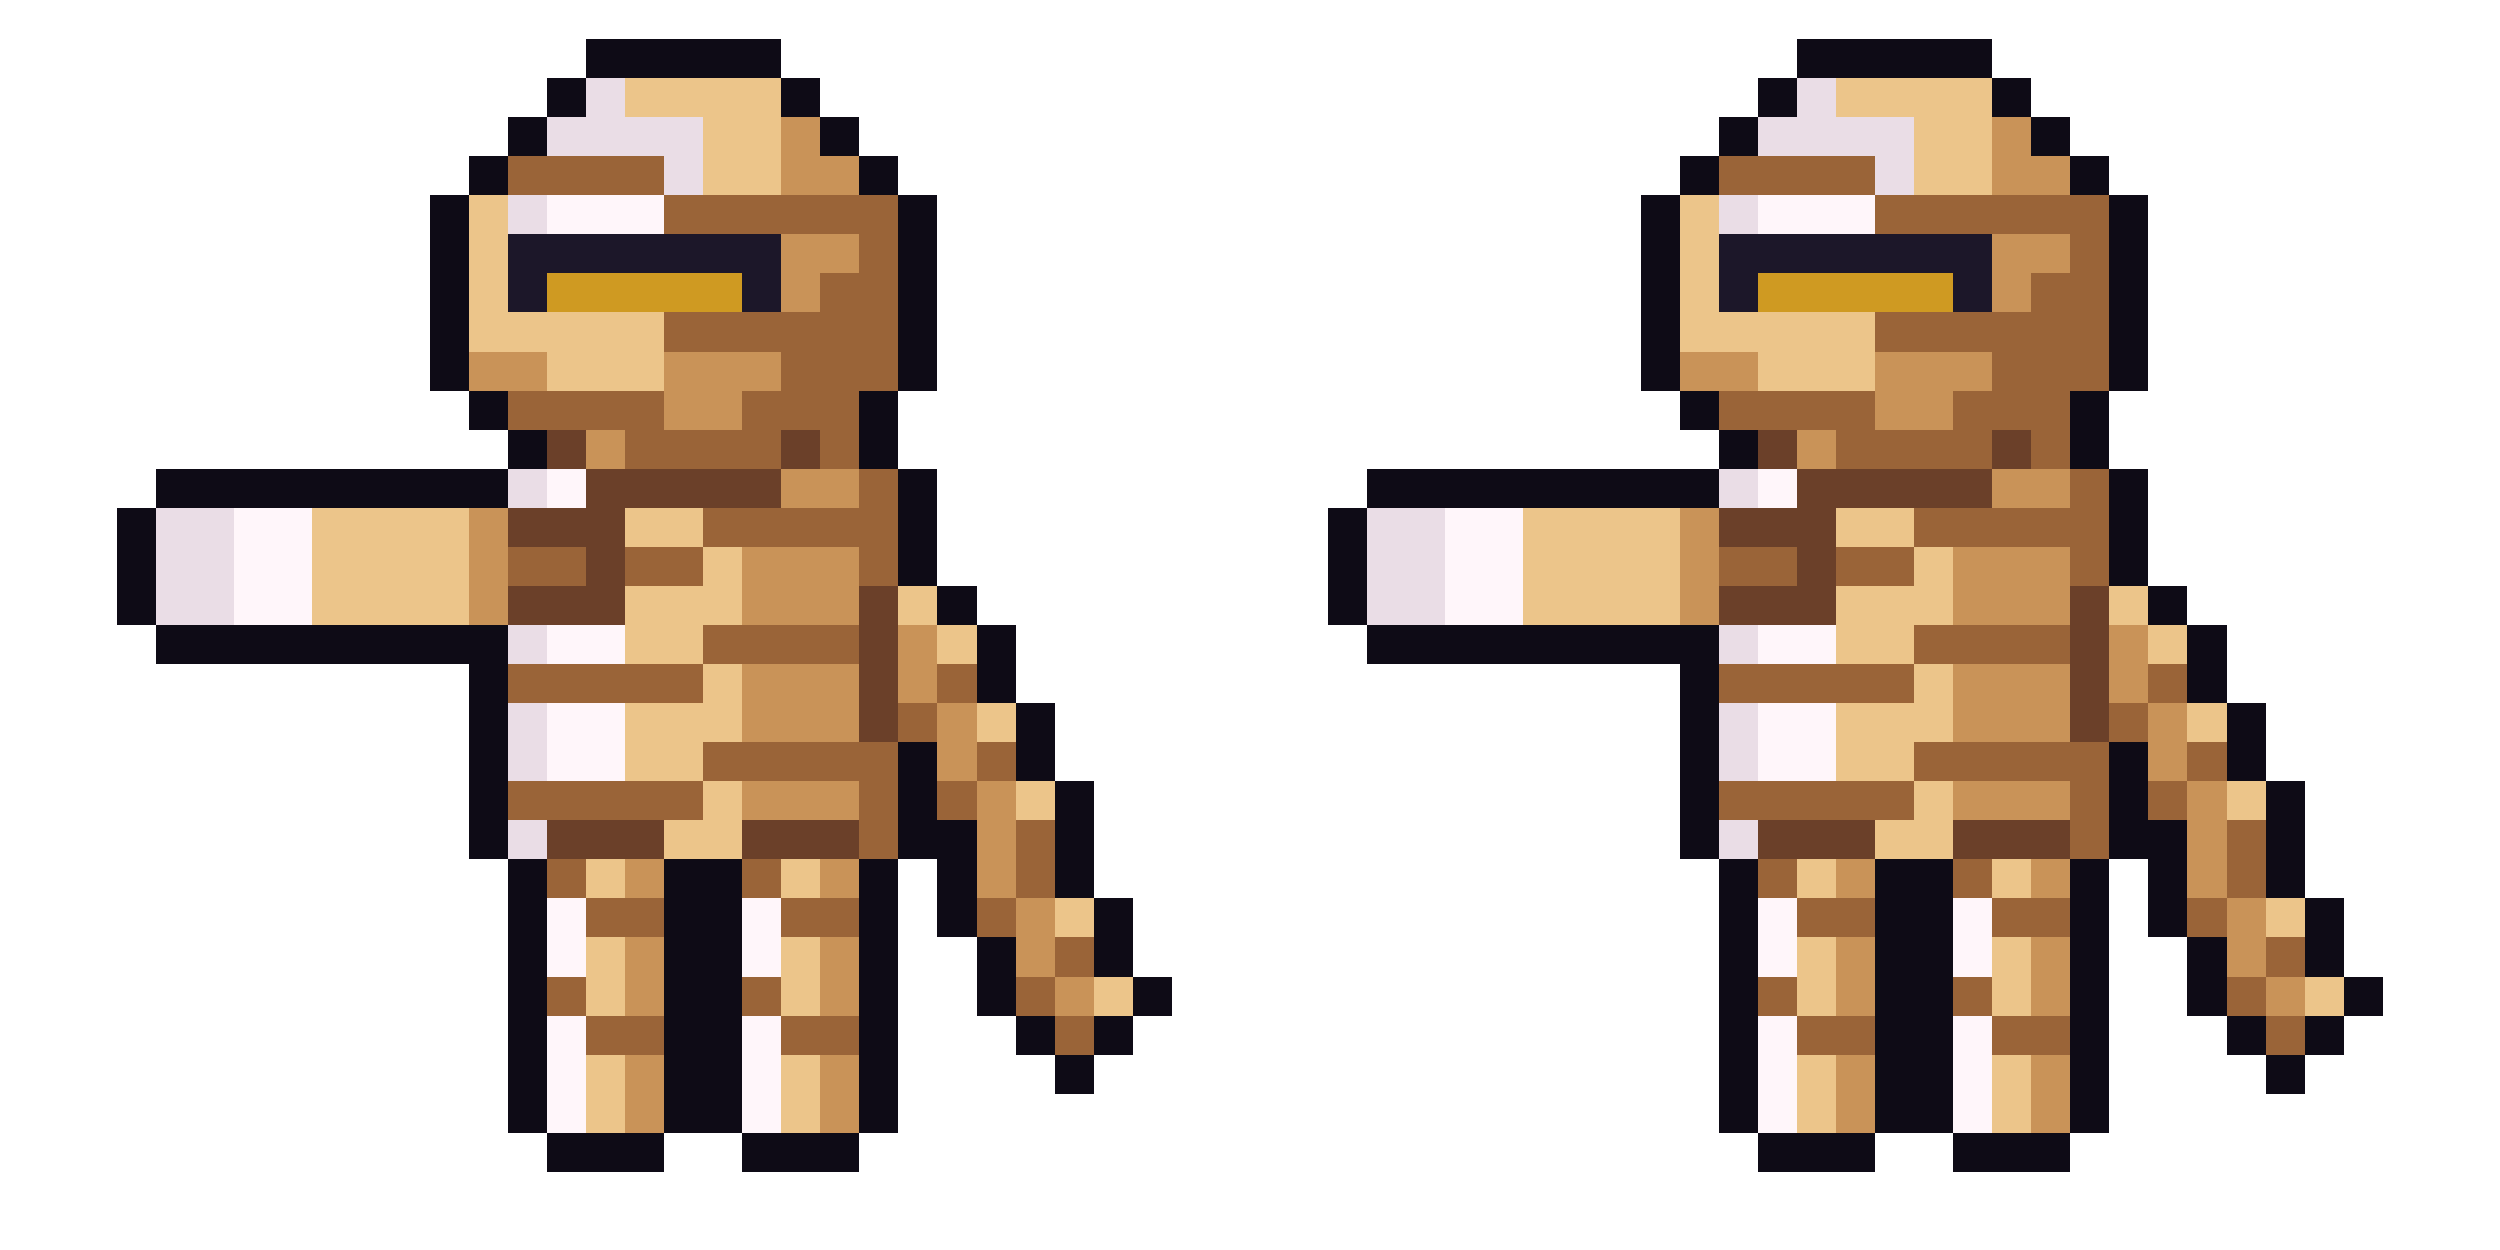
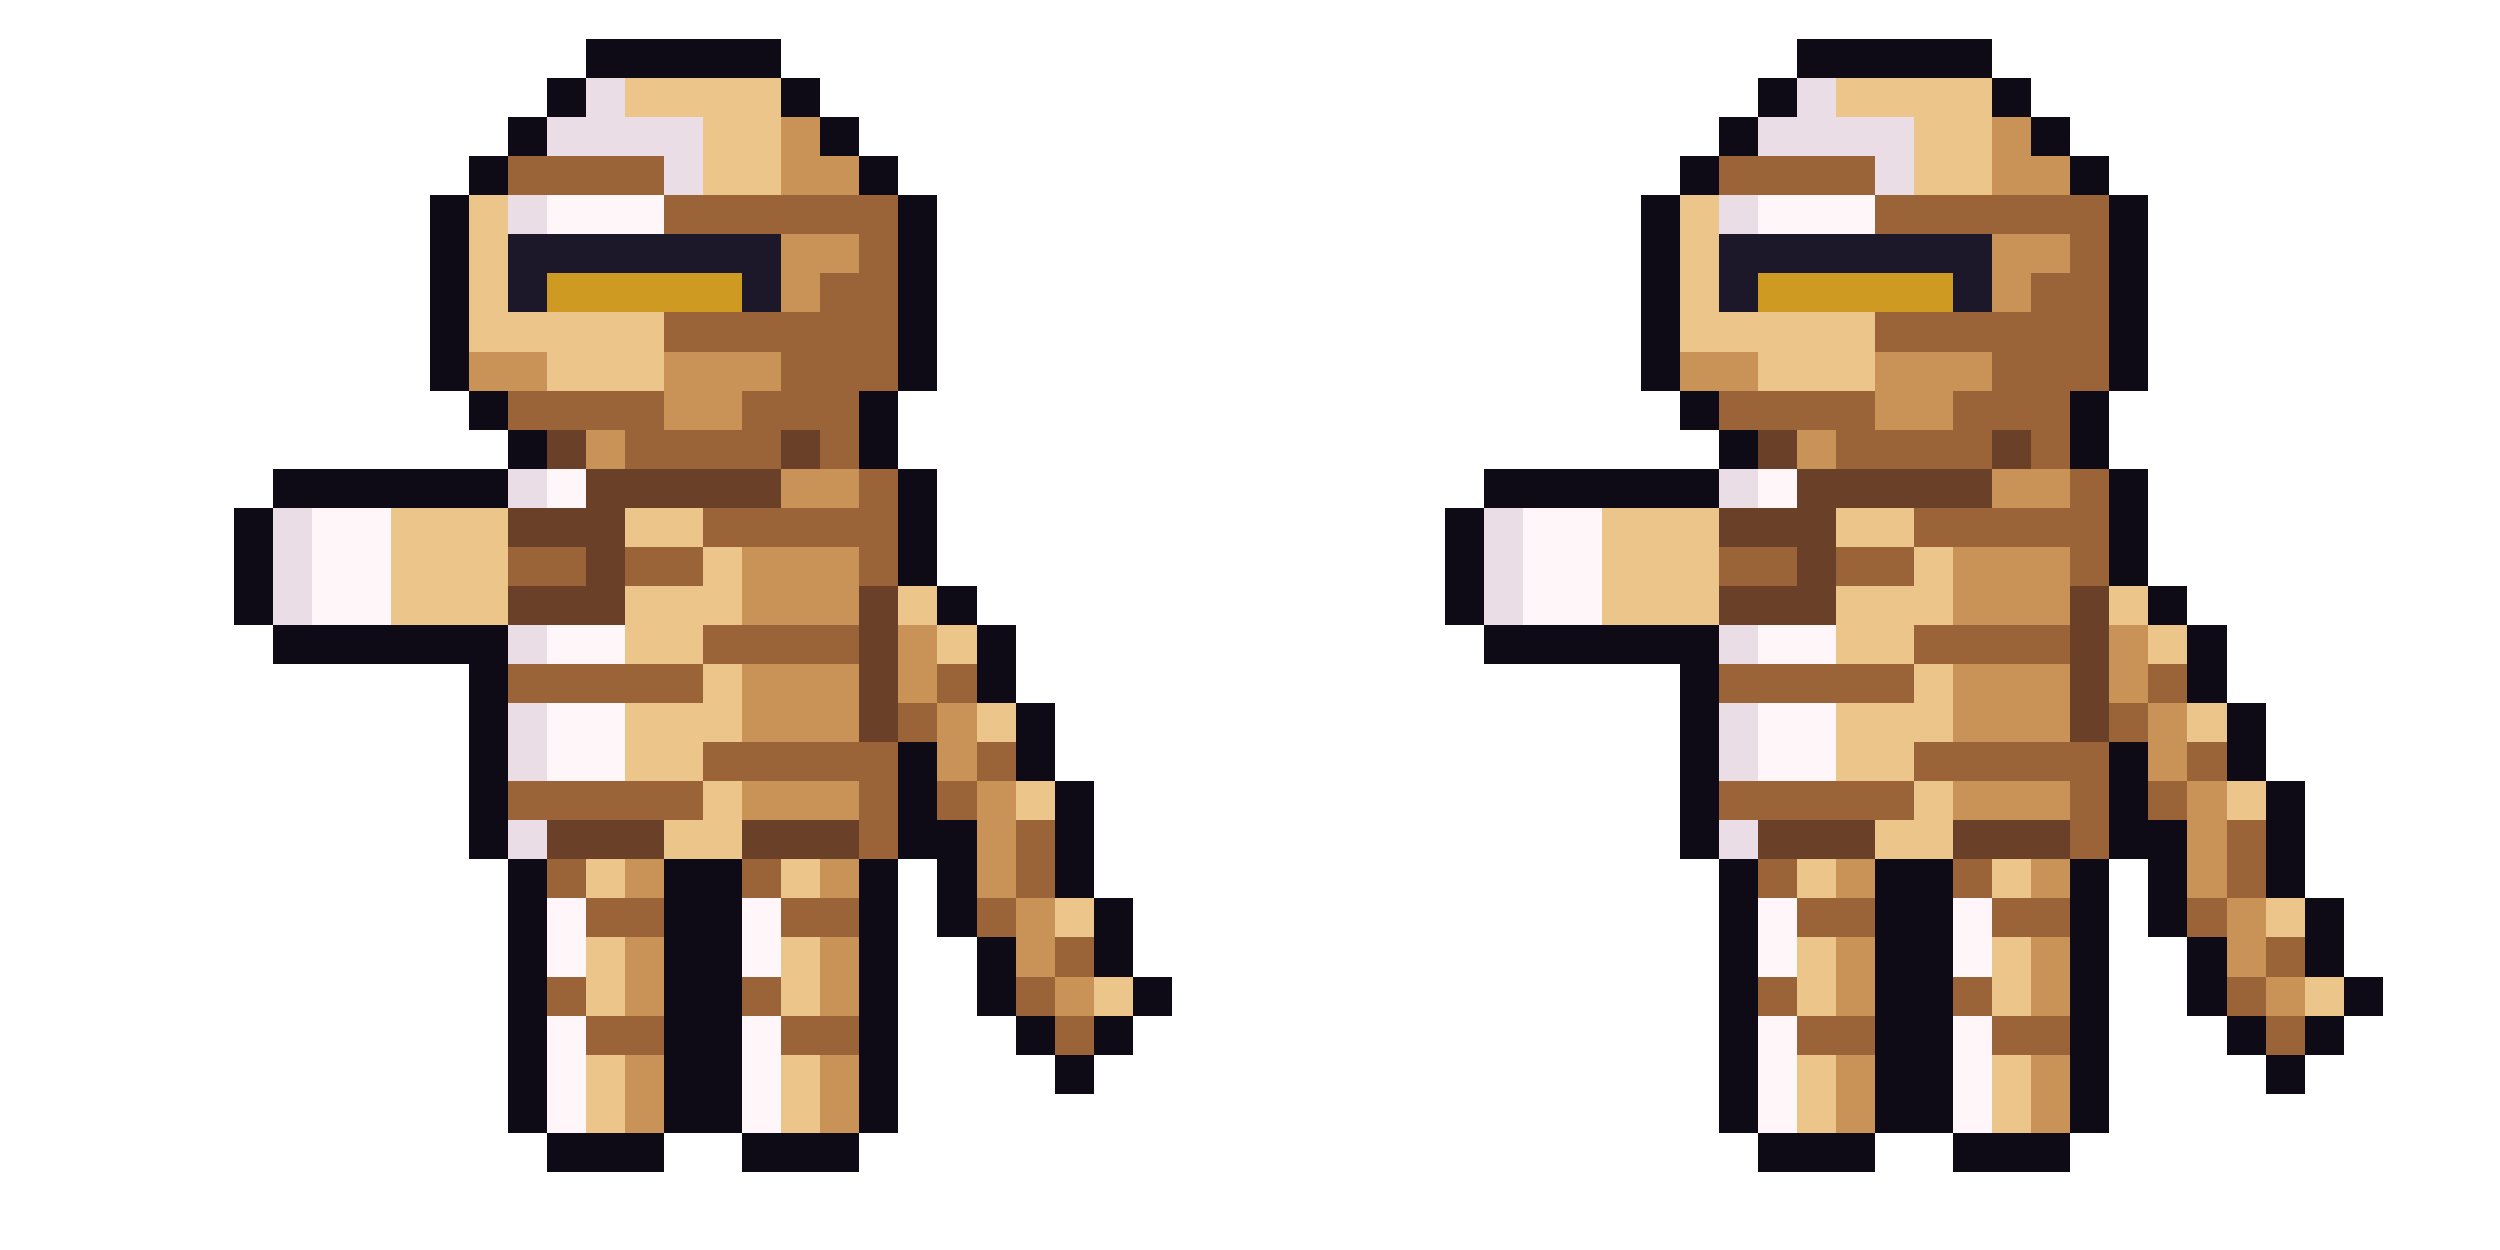
<svg xmlns="http://www.w3.org/2000/svg" width="128" height="64" viewBox="0 0 128 64" shape-rendering="crispEdges">
-   <path fill="#0e0b16" d="M30 2h10v1h-10zM92 2h10v1h-10zM30 3h10v1h-10zM92 3h10v1h-10zM28 4h2v1h-2zM40 4h2v1h-2zM90 4h2v1h-2zM102 4h2v1h-2zM28 5h2v1h-2zM40 5h2v1h-2zM90 5h2v1h-2zM102 5h2v1h-2zM26 6h2v1h-2zM42 6h2v1h-2zM88 6h2v1h-2zM104 6h2v1h-2zM26 7h2v1h-2zM42 7h2v1h-2zM88 7h2v1h-2zM104 7h2v1h-2zM24 8h2v1h-2zM44 8h2v1h-2zM86 8h2v1h-2zM106 8h2v1h-2zM24 9h2v1h-2zM44 9h2v1h-2zM86 9h2v1h-2zM106 9h2v1h-2zM22 10h2v1h-2zM46 10h2v1h-2zM84 10h2v1h-2zM108 10h2v1h-2zM22 11h2v1h-2zM46 11h2v1h-2zM84 11h2v1h-2zM108 11h2v1h-2zM22 12h2v1h-2zM46 12h2v1h-2zM84 12h2v1h-2zM108 12h2v1h-2zM22 13h2v1h-2zM46 13h2v1h-2zM84 13h2v1h-2zM108 13h2v1h-2zM22 14h2v1h-2zM46 14h2v1h-2zM84 14h2v1h-2zM108 14h2v1h-2zM22 15h2v1h-2zM46 15h2v1h-2zM84 15h2v1h-2zM108 15h2v1h-2zM22 16h2v1h-2zM46 16h2v1h-2zM84 16h2v1h-2zM108 16h2v1h-2zM22 17h2v1h-2zM46 17h2v1h-2zM84 17h2v1h-2zM108 17h2v1h-2zM22 18h2v1h-2zM46 18h2v1h-2zM84 18h2v1h-2zM108 18h2v1h-2zM22 19h2v1h-2zM46 19h2v1h-2zM84 19h2v1h-2zM108 19h2v1h-2zM24 20h2v1h-2zM44 20h2v1h-2zM86 20h2v1h-2zM106 20h2v1h-2zM24 21h2v1h-2zM44 21h2v1h-2zM86 21h2v1h-2zM106 21h2v1h-2zM26 22h2v1h-2zM44 22h2v1h-2zM88 22h2v1h-2zM106 22h2v1h-2zM26 23h2v1h-2zM44 23h2v1h-2zM88 23h2v1h-2zM106 23h2v1h-2zM8 24h18v1h-18zM46 24h2v1h-2zM70 24h18v1h-18zM108 24h2v1h-2zM8 25h18v1h-18zM46 25h2v1h-2zM70 25h18v1h-18zM108 25h2v1h-2zM6 26h2v1h-2zM46 26h2v1h-2zM68 26h2v1h-2zM108 26h2v1h-2zM6 27h2v1h-2zM46 27h2v1h-2zM68 27h2v1h-2zM108 27h2v1h-2zM6 28h2v1h-2zM46 28h2v1h-2zM68 28h2v1h-2zM108 28h2v1h-2zM6 29h2v1h-2zM46 29h2v1h-2zM68 29h2v1h-2zM108 29h2v1h-2zM6 30h2v1h-2zM48 30h2v1h-2zM68 30h2v1h-2zM110 30h2v1h-2zM6 31h2v1h-2zM48 31h2v1h-2zM68 31h2v1h-2zM110 31h2v1h-2zM8 32h18v1h-18zM50 32h2v1h-2zM70 32h18v1h-18zM112 32h2v1h-2zM8 33h18v1h-18zM50 33h2v1h-2zM70 33h18v1h-18zM112 33h2v1h-2zM24 34h2v1h-2zM50 34h2v1h-2zM86 34h2v1h-2zM112 34h2v1h-2zM24 35h2v1h-2zM50 35h2v1h-2zM86 35h2v1h-2zM112 35h2v1h-2zM24 36h2v1h-2zM52 36h2v1h-2zM86 36h2v1h-2zM114 36h2v1h-2zM24 37h2v1h-2zM52 37h2v1h-2zM86 37h2v1h-2zM114 37h2v1h-2zM24 38h2v1h-2zM46 38h2v1h-2zM52 38h2v1h-2zM86 38h2v1h-2zM108 38h2v1h-2zM114 38h2v1h-2zM24 39h2v1h-2zM46 39h2v1h-2zM52 39h2v1h-2zM86 39h2v1h-2zM108 39h2v1h-2zM114 39h2v1h-2zM24 40h2v1h-2zM46 40h2v1h-2zM54 40h2v1h-2zM86 40h2v1h-2zM108 40h2v1h-2zM116 40h2v1h-2zM24 41h2v1h-2zM46 41h2v1h-2zM54 41h2v1h-2zM86 41h2v1h-2zM108 41h2v1h-2zM116 41h2v1h-2zM24 42h2v1h-2zM46 42h4v1h-4zM54 42h2v1h-2zM86 42h2v1h-2zM108 42h4v1h-4zM116 42h2v1h-2zM24 43h2v1h-2zM46 43h4v1h-4zM54 43h2v1h-2zM86 43h2v1h-2zM108 43h4v1h-4zM116 43h2v1h-2zM26 44h2v1h-2zM34 44h4v1h-4zM44 44h2v1h-2zM48 44h2v1h-2zM54 44h2v1h-2zM88 44h2v1h-2zM96 44h4v1h-4zM106 44h2v1h-2zM110 44h2v1h-2zM116 44h2v1h-2zM26 45h2v1h-2zM34 45h4v1h-4zM44 45h2v1h-2zM48 45h2v1h-2zM54 45h2v1h-2zM88 45h2v1h-2zM96 45h4v1h-4zM106 45h2v1h-2zM110 45h2v1h-2zM116 45h2v1h-2zM26 46h2v1h-2zM34 46h4v1h-4zM44 46h2v1h-2zM48 46h2v1h-2zM56 46h2v1h-2zM88 46h2v1h-2zM96 46h4v1h-4zM106 46h2v1h-2zM110 46h2v1h-2zM118 46h2v1h-2zM26 47h2v1h-2zM34 47h4v1h-4zM44 47h2v1h-2zM48 47h2v1h-2zM56 47h2v1h-2zM88 47h2v1h-2zM96 47h4v1h-4zM106 47h2v1h-2zM110 47h2v1h-2zM118 47h2v1h-2zM26 48h2v1h-2zM34 48h4v1h-4zM44 48h2v1h-2zM50 48h2v1h-2zM56 48h2v1h-2zM88 48h2v1h-2zM96 48h4v1h-4zM106 48h2v1h-2zM112 48h2v1h-2zM118 48h2v1h-2zM26 49h2v1h-2zM34 49h4v1h-4zM44 49h2v1h-2zM50 49h2v1h-2zM56 49h2v1h-2zM88 49h2v1h-2zM96 49h4v1h-4zM106 49h2v1h-2zM112 49h2v1h-2zM118 49h2v1h-2zM26 50h2v1h-2zM34 50h4v1h-4zM44 50h2v1h-2zM50 50h2v1h-2zM58 50h2v1h-2zM88 50h2v1h-2zM96 50h4v1h-4zM106 50h2v1h-2zM112 50h2v1h-2zM120 50h2v1h-2zM26 51h2v1h-2zM34 51h4v1h-4zM44 51h2v1h-2zM50 51h2v1h-2zM58 51h2v1h-2zM88 51h2v1h-2zM96 51h4v1h-4zM106 51h2v1h-2zM112 51h2v1h-2zM120 51h2v1h-2zM26 52h2v1h-2zM34 52h4v1h-4zM44 52h2v1h-2zM52 52h2v1h-2zM56 52h2v1h-2zM88 52h2v1h-2zM96 52h4v1h-4zM106 52h2v1h-2zM114 52h2v1h-2zM118 52h2v1h-2zM26 53h2v1h-2zM34 53h4v1h-4zM44 53h2v1h-2zM52 53h2v1h-2zM56 53h2v1h-2zM88 53h2v1h-2zM96 53h4v1h-4zM106 53h2v1h-2zM114 53h2v1h-2zM118 53h2v1h-2zM26 54h2v1h-2zM34 54h4v1h-4zM44 54h2v1h-2zM54 54h2v1h-2zM88 54h2v1h-2zM96 54h4v1h-4zM106 54h2v1h-2zM116 54h2v1h-2zM26 55h2v1h-2zM34 55h4v1h-4zM44 55h2v1h-2zM54 55h2v1h-2zM88 55h2v1h-2zM96 55h4v1h-4zM106 55h2v1h-2zM116 55h2v1h-2zM26 56h2v1h-2zM34 56h4v1h-4zM44 56h2v1h-2zM88 56h2v1h-2zM96 56h4v1h-4zM106 56h2v1h-2zM26 57h2v1h-2zM34 57h4v1h-4zM44 57h2v1h-2zM88 57h2v1h-2zM96 57h4v1h-4zM106 57h2v1h-2zM28 58h6v1h-6zM38 58h6v1h-6zM90 58h6v1h-6zM100 58h6v1h-6zM28 59h6v1h-6zM38 59h6v1h-6zM90 59h6v1h-6zM100 59h6v1h-6z" />
-   <path fill="#eadde6" d="M30 4h2v1h-2zM92 4h2v1h-2zM30 5h2v1h-2zM92 5h2v1h-2zM28 6h8v1h-8zM90 6h8v1h-8zM28 7h8v1h-8zM90 7h8v1h-8zM34 8h2v1h-2zM96 8h2v1h-2zM34 9h2v1h-2zM96 9h2v1h-2zM26 10h2v1h-2zM88 10h2v1h-2zM26 11h2v1h-2zM88 11h2v1h-2zM26 24h2v1h-2zM88 24h2v1h-2zM26 25h2v1h-2zM88 25h2v1h-2zM8 26h4v1h-4zM70 26h4v1h-4zM8 27h4v1h-4zM70 27h4v1h-4zM8 28h4v1h-4zM70 28h4v1h-4zM8 29h4v1h-4zM70 29h4v1h-4zM8 30h4v1h-4zM70 30h4v1h-4zM8 31h4v1h-4zM70 31h4v1h-4zM26 32h2v1h-2zM88 32h2v1h-2zM26 33h2v1h-2zM88 33h2v1h-2zM26 36h2v1h-2zM88 36h2v1h-2zM26 37h2v1h-2zM88 37h2v1h-2zM26 38h2v1h-2zM88 38h2v1h-2zM26 39h2v1h-2zM88 39h2v1h-2zM26 42h2v1h-2zM88 42h2v1h-2zM26 43h2v1h-2zM88 43h2v1h-2z" />
-   <path fill="#ecc58a" d="M32 4h8v1h-8zM94 4h8v1h-8zM32 5h8v1h-8zM94 5h8v1h-8zM36 6h4v1h-4zM98 6h4v1h-4zM36 7h4v1h-4zM98 7h4v1h-4zM36 8h4v1h-4zM98 8h4v1h-4zM36 9h4v1h-4zM98 9h4v1h-4zM24 10h2v1h-2zM86 10h2v1h-2zM24 11h2v1h-2zM86 11h2v1h-2zM24 12h2v1h-2zM86 12h2v1h-2zM24 13h2v1h-2zM86 13h2v1h-2zM24 14h2v1h-2zM86 14h2v1h-2zM24 15h2v1h-2zM86 15h2v1h-2zM24 16h10v1h-10zM86 16h10v1h-10zM24 17h10v1h-10zM86 17h10v1h-10zM28 18h6v1h-6zM90 18h6v1h-6zM28 19h6v1h-6zM90 19h6v1h-6zM16 26h8v1h-8zM32 26h4v1h-4zM78 26h8v1h-8zM94 26h4v1h-4zM16 27h8v1h-8zM32 27h4v1h-4zM78 27h8v1h-8zM94 27h4v1h-4zM16 28h8v1h-8zM36 28h2v1h-2zM78 28h8v1h-8zM98 28h2v1h-2zM16 29h8v1h-8zM36 29h2v1h-2zM78 29h8v1h-8zM98 29h2v1h-2zM16 30h8v1h-8zM32 30h6v1h-6zM46 30h2v1h-2zM78 30h8v1h-8zM94 30h6v1h-6zM108 30h2v1h-2zM16 31h8v1h-8zM32 31h6v1h-6zM46 31h2v1h-2zM78 31h8v1h-8zM94 31h6v1h-6zM108 31h2v1h-2zM32 32h4v1h-4zM48 32h2v1h-2zM94 32h4v1h-4zM110 32h2v1h-2zM32 33h4v1h-4zM48 33h2v1h-2zM94 33h4v1h-4zM110 33h2v1h-2zM36 34h2v1h-2zM98 34h2v1h-2zM36 35h2v1h-2zM98 35h2v1h-2zM32 36h6v1h-6zM50 36h2v1h-2zM94 36h6v1h-6zM112 36h2v1h-2zM32 37h6v1h-6zM50 37h2v1h-2zM94 37h6v1h-6zM112 37h2v1h-2zM32 38h4v1h-4zM94 38h4v1h-4zM32 39h4v1h-4zM94 39h4v1h-4zM36 40h2v1h-2zM52 40h2v1h-2zM98 40h2v1h-2zM114 40h2v1h-2zM36 41h2v1h-2zM52 41h2v1h-2zM98 41h2v1h-2zM114 41h2v1h-2zM34 42h4v1h-4zM96 42h4v1h-4zM34 43h4v1h-4zM96 43h4v1h-4zM30 44h2v1h-2zM40 44h2v1h-2zM92 44h2v1h-2zM102 44h2v1h-2zM30 45h2v1h-2zM40 45h2v1h-2zM92 45h2v1h-2zM102 45h2v1h-2zM54 46h2v1h-2zM116 46h2v1h-2zM54 47h2v1h-2zM116 47h2v1h-2zM30 48h2v1h-2zM40 48h2v1h-2zM92 48h2v1h-2zM102 48h2v1h-2zM30 49h2v1h-2zM40 49h2v1h-2zM92 49h2v1h-2zM102 49h2v1h-2zM30 50h2v1h-2zM40 50h2v1h-2zM56 50h2v1h-2zM92 50h2v1h-2zM102 50h2v1h-2zM118 50h2v1h-2zM30 51h2v1h-2zM40 51h2v1h-2zM56 51h2v1h-2zM92 51h2v1h-2zM102 51h2v1h-2zM118 51h2v1h-2zM30 54h2v1h-2zM40 54h2v1h-2zM92 54h2v1h-2zM102 54h2v1h-2zM30 55h2v1h-2zM40 55h2v1h-2zM92 55h2v1h-2zM102 55h2v1h-2zM30 56h2v1h-2zM40 56h2v1h-2zM92 56h2v1h-2zM102 56h2v1h-2zM30 57h2v1h-2zM40 57h2v1h-2zM92 57h2v1h-2zM102 57h2v1h-2z" />
-   <path fill="#c99358" d="M40 6h2v1h-2zM102 6h2v1h-2zM40 7h2v1h-2zM102 7h2v1h-2zM40 8h4v1h-4zM102 8h4v1h-4zM40 9h4v1h-4zM102 9h4v1h-4zM40 12h4v1h-4zM102 12h4v1h-4zM40 13h4v1h-4zM102 13h4v1h-4zM40 14h2v1h-2zM102 14h2v1h-2zM40 15h2v1h-2zM102 15h2v1h-2zM24 18h4v1h-4zM34 18h6v1h-6zM86 18h4v1h-4zM96 18h6v1h-6zM24 19h4v1h-4zM34 19h6v1h-6zM86 19h4v1h-4zM96 19h6v1h-6zM34 20h4v1h-4zM96 20h4v1h-4zM34 21h4v1h-4zM96 21h4v1h-4zM30 22h2v1h-2zM92 22h2v1h-2zM30 23h2v1h-2zM92 23h2v1h-2zM40 24h4v1h-4zM102 24h4v1h-4zM40 25h4v1h-4zM102 25h4v1h-4zM24 26h2v1h-2zM86 26h2v1h-2zM24 27h2v1h-2zM86 27h2v1h-2zM24 28h2v1h-2zM38 28h6v1h-6zM86 28h2v1h-2zM100 28h6v1h-6zM24 29h2v1h-2zM38 29h6v1h-6zM86 29h2v1h-2zM100 29h6v1h-6zM24 30h2v1h-2zM38 30h6v1h-6zM86 30h2v1h-2zM100 30h6v1h-6zM24 31h2v1h-2zM38 31h6v1h-6zM86 31h2v1h-2zM100 31h6v1h-6zM46 32h2v1h-2zM108 32h2v1h-2zM46 33h2v1h-2zM108 33h2v1h-2zM38 34h6v1h-6zM46 34h2v1h-2zM100 34h6v1h-6zM108 34h2v1h-2zM38 35h6v1h-6zM46 35h2v1h-2zM100 35h6v1h-6zM108 35h2v1h-2zM38 36h6v1h-6zM48 36h2v1h-2zM100 36h6v1h-6zM110 36h2v1h-2zM38 37h6v1h-6zM48 37h2v1h-2zM100 37h6v1h-6zM110 37h2v1h-2zM48 38h2v1h-2zM110 38h2v1h-2zM48 39h2v1h-2zM110 39h2v1h-2zM38 40h6v1h-6zM50 40h2v1h-2zM100 40h6v1h-6zM112 40h2v1h-2zM38 41h6v1h-6zM50 41h2v1h-2zM100 41h6v1h-6zM112 41h2v1h-2zM50 42h2v1h-2zM112 42h2v1h-2zM50 43h2v1h-2zM112 43h2v1h-2zM32 44h2v1h-2zM42 44h2v1h-2zM50 44h2v1h-2zM94 44h2v1h-2zM104 44h2v1h-2zM112 44h2v1h-2zM32 45h2v1h-2zM42 45h2v1h-2zM50 45h2v1h-2zM94 45h2v1h-2zM104 45h2v1h-2zM112 45h2v1h-2zM52 46h2v1h-2zM114 46h2v1h-2zM52 47h2v1h-2zM114 47h2v1h-2zM32 48h2v1h-2zM42 48h2v1h-2zM52 48h2v1h-2zM94 48h2v1h-2zM104 48h2v1h-2zM114 48h2v1h-2zM32 49h2v1h-2zM42 49h2v1h-2zM52 49h2v1h-2zM94 49h2v1h-2zM104 49h2v1h-2zM114 49h2v1h-2zM32 50h2v1h-2zM42 50h2v1h-2zM54 50h2v1h-2zM94 50h2v1h-2zM104 50h2v1h-2zM116 50h2v1h-2zM32 51h2v1h-2zM42 51h2v1h-2zM54 51h2v1h-2zM94 51h2v1h-2zM104 51h2v1h-2zM116 51h2v1h-2zM32 54h2v1h-2zM42 54h2v1h-2zM94 54h2v1h-2zM104 54h2v1h-2zM32 55h2v1h-2zM42 55h2v1h-2zM94 55h2v1h-2zM104 55h2v1h-2zM32 56h2v1h-2zM42 56h2v1h-2zM94 56h2v1h-2zM104 56h2v1h-2zM32 57h2v1h-2zM42 57h2v1h-2zM94 57h2v1h-2zM104 57h2v1h-2z" />
+   <path fill="#0e0b16" d="M30 2h10v1h-10zM92 2h10v1h-10zM30 3h10v1h-10zM92 3h10v1h-10zM28 4h2v1h-2zM40 4h2v1h-2zM90 4h2v1h-2zM102 4h2v1h-2zM28 5h2v1h-2zM40 5h2v1h-2zM90 5h2v1h-2zM102 5h2v1h-2zM26 6h2v1h-2zM42 6h2v1h-2zM88 6h2v1h-2zM104 6h2v1h-2zM26 7h2v1h-2zM42 7h2v1h-2zM88 7h2v1h-2zM104 7h2v1h-2zM24 8h2v1h-2zM44 8h2v1h-2zM86 8h2v1h-2zM106 8h2v1h-2zM24 9h2v1h-2zM44 9h2v1h-2zM86 9h2v1h-2zM106 9h2v1h-2zM22 10h2v1h-2zM46 10h2v1h-2zM84 10h2v1h-2zM108 10h2v1h-2zM22 11h2v1h-2zM46 11h2v1h-2zM84 11h2v1h-2zM108 11h2v1h-2zM22 12h2v1h-2zM46 12h2v1h-2zM84 12h2v1h-2zM108 12h2v1h-2zM22 13h2v1h-2zM46 13h2v1h-2zM84 13h2v1h-2zM108 13h2v1h-2zM22 14h2v1h-2zM46 14h2v1h-2zM84 14h2v1h-2zM108 14h2v1h-2zM22 15h2v1h-2zM46 15h2v1h-2zM84 15h2v1h-2zM108 15h2v1h-2zM22 16h2v1h-2zM46 16h2v1h-2zM84 16h2v1h-2zM108 16h2v1h-2zM22 17h2v1h-2zM46 17h2v1h-2zM84 17h2v1h-2zM108 17h2v1h-2zM22 18h2v1h-2zM46 18h2v1h-2zM84 18h2v1h-2zM108 18h2v1h-2zM22 19h2v1h-2zM46 19h2v1h-2zM84 19h2v1h-2zM108 19h2v1h-2zM24 20h2v1h-2zM44 20h2v1h-2zM86 20h2v1h-2zM106 20h2v1h-2zM24 21h2v1h-2zM44 21h2v1h-2zM86 21h2v1h-2zM106 21h2v1h-2zM26 22h2v1h-2zM44 22h2v1h-2zM88 22h2v1h-2zM106 22h2v1h-2zM26 23h2v1h-2zM44 23h2v1h-2zM88 23h2v1h-2zM106 23h2v1h-2zM14 24h12v1h-12zM46 24h2v1h-2zM76 24h12v1h-12zM108 24h2v1h-2zM14 25h12v1h-12zM46 25h2v1h-2zM76 25h12v1h-12zM108 25h2v1h-2zM12 26h2v1h-2zM46 26h2v1h-2zM74 26h2v1h-2zM108 26h2v1h-2zM12 27h2v1h-2zM46 27h2v1h-2zM74 27h2v1h-2zM108 27h2v1h-2zM12 28h2v1h-2zM46 28h2v1h-2zM74 28h2v1h-2zM108 28h2v1h-2zM12 29h2v1h-2zM46 29h2v1h-2zM74 29h2v1h-2zM108 29h2v1h-2zM12 30h2v1h-2zM48 30h2v1h-2zM74 30h2v1h-2zM110 30h2v1h-2zM12 31h2v1h-2zM48 31h2v1h-2zM74 31h2v1h-2zM110 31h2v1h-2zM14 32h12v1h-12zM50 32h2v1h-2zM76 32h12v1h-12zM112 32h2v1h-2zM14 33h12v1h-12zM50 33h2v1h-2zM76 33h12v1h-12zM112 33h2v1h-2zM24 34h2v1h-2zM50 34h2v1h-2zM86 34h2v1h-2zM112 34h2v1h-2zM24 35h2v1h-2zM50 35h2v1h-2zM86 35h2v1h-2zM112 35h2v1h-2zM24 36h2v1h-2zM52 36h2v1h-2zM86 36h2v1h-2zM114 36h2v1h-2zM24 37h2v1h-2zM52 37h2v1h-2zM86 37h2v1h-2zM114 37h2v1h-2zM24 38h2v1h-2zM46 38h2v1h-2zM52 38h2v1h-2zM86 38h2v1h-2zM108 38h2v1h-2zM114 38h2v1h-2zM24 39h2v1h-2zM46 39h2v1h-2zM52 39h2v1h-2zM86 39h2v1h-2zM108 39h2v1h-2zM114 39h2v1h-2zM24 40h2v1h-2zM46 40h2v1h-2zM54 40h2v1h-2zM86 40h2v1h-2zM108 40h2v1h-2zM116 40h2v1h-2zM24 41h2v1h-2zM46 41h2v1h-2zM54 41h2v1h-2zM86 41h2v1h-2zM108 41h2v1h-2zM116 41h2v1h-2zM24 42h2v1h-2zM46 42h4v1h-4zM54 42h2v1h-2zM86 42h2v1h-2zM108 42h4v1h-4zM116 42h2v1h-2zM24 43h2v1h-2zM46 43h4v1h-4zM54 43h2v1h-2zM86 43h2v1h-2zM108 43h4v1h-4zM116 43h2v1h-2zM26 44h2v1h-2zM34 44h4v1h-4zM44 44h2v1h-2zM48 44h2v1h-2zM54 44h2v1h-2zM88 44h2v1h-2zM96 44h4v1h-4zM106 44h2v1h-2zM110 44h2v1h-2zM116 44h2v1h-2zM26 45h2v1h-2zM34 45h4v1h-4zM44 45h2v1h-2zM48 45h2v1h-2zM54 45h2v1h-2zM88 45h2v1h-2zM96 45h4v1h-4zM106 45h2v1h-2zM110 45h2v1h-2zM116 45h2v1h-2zM26 46h2v1h-2zM34 46h4v1h-4zM44 46h2v1h-2zM48 46h2v1h-2zM56 46h2v1h-2zM88 46h2v1h-2zM96 46h4v1h-4zM106 46h2v1h-2zM110 46h2v1h-2zM118 46h2v1h-2zM26 47h2v1h-2zM34 47h4v1h-4zM44 47h2v1h-2zM48 47h2v1h-2zM56 47h2v1h-2zM88 47h2v1h-2zM96 47h4v1h-4zM106 47h2v1h-2zM110 47h2v1h-2zM118 47h2v1h-2zM26 48h2v1h-2zM34 48h4v1h-4zM44 48h2v1h-2zM50 48h2v1h-2zM56 48h2v1h-2zM88 48h2v1h-2zM96 48h4v1h-4zM106 48h2v1h-2zM112 48h2v1h-2zM118 48h2v1h-2zM26 49h2v1h-2zM34 49h4v1h-4zM44 49h2v1h-2zM50 49h2v1h-2zM56 49h2v1h-2zM88 49h2v1h-2zM96 49h4v1h-4zM106 49h2v1h-2zM112 49h2v1h-2zM118 49h2v1h-2zM26 50h2v1h-2zM34 50h4v1h-4zM44 50h2v1h-2zM50 50h2v1h-2zM58 50h2v1h-2zM88 50h2v1h-2zM96 50h4v1h-4zM106 50h2v1h-2zM112 50h2v1h-2zM120 50h2v1h-2zM26 51h2v1h-2zM34 51h4v1h-4zM44 51h2v1h-2zM50 51h2v1h-2zM58 51h2v1h-2zM88 51h2v1h-2zM96 51h4v1h-4zM106 51h2v1h-2zM112 51h2v1h-2zM120 51h2v1h-2zM26 52h2v1h-2zM34 52h4v1h-4zM44 52h2v1h-2zM52 52h2v1h-2zM56 52h2v1h-2zM88 52h2v1h-2zM96 52h4v1h-4zM106 52h2v1h-2zM114 52h2v1h-2zM118 52h2v1h-2zM26 53h2v1h-2zM34 53h4v1h-4zM44 53h2v1h-2zM52 53h2v1h-2zM56 53h2v1h-2zM88 53h2v1h-2zM96 53h4v1h-4zM106 53h2v1h-2zM114 53h2v1h-2zM118 53h2v1h-2zM26 54h2v1h-2zM34 54h4v1h-4zM44 54h2v1h-2zM54 54h2v1h-2zM88 54h2v1h-2zM96 54h4v1h-4zM106 54h2v1h-2zM116 54h2v1h-2zM26 55h2v1h-2zM34 55h4v1h-4zM44 55h2v1h-2zM54 55h2v1h-2zM88 55h2v1h-2zM96 55h4v1h-4zM106 55h2v1h-2zM116 55h2v1h-2zM26 56h2v1h-2zM34 56h4v1h-4zM44 56h2v1h-2zM88 56h2v1h-2zM96 56h4v1h-4zM106 56h2v1h-2zM26 57h2v1h-2zM34 57h4v1h-4zM44 57h2v1h-2zM88 57h2v1h-2zM96 57h4v1h-4zM106 57h2v1h-2zM28 58h6v1h-6zM38 58h6v1h-6zM90 58h6v1h-6zM100 58h6v1h-6zM28 59h6v1h-6zM38 59h6v1h-6zM90 59h6v1h-6zM100 59h6v1h-6z" />
+   <path fill="#eadde6" d="M30 4h2v1h-2zM92 4h2v1h-2zM30 5h2v1h-2zM92 5h2v1h-2zM28 6h8v1h-8zM90 6h8v1h-8zM28 7h8v1h-8zM90 7h8v1h-8zM34 8h2v1h-2zM96 8h2v1h-2zM34 9h2v1h-2zM96 9h2v1h-2zM26 10h2v1h-2zM88 10h2v1h-2zM26 11h2v1h-2zM88 11h2v1h-2zM26 24h2v1h-2zM88 24h2v1h-2zM26 25h2v1h-2zM88 25h2v1h-2zM14 26h2v1h-2zM76 26h2v1h-2zM14 27h2v1h-2zM76 27h2v1h-2zM14 28h2v1h-2zM76 28h2v1h-2zM14 29h2v1h-2zM76 29h2v1h-2zM14 30h2v1h-2zM76 30h2v1h-2zM14 31h2v1h-2zM76 31h2v1h-2zM26 32h2v1h-2zM88 32h2v1h-2zM26 33h2v1h-2zM88 33h2v1h-2zM26 36h2v1h-2zM88 36h2v1h-2zM26 37h2v1h-2zM88 37h2v1h-2zM26 38h2v1h-2zM88 38h2v1h-2zM26 39h2v1h-2zM88 39h2v1h-2zM26 42h2v1h-2zM88 42h2v1h-2zM26 43h2v1h-2zM88 43h2v1h-2z" />
+   <path fill="#ecc58a" d="M32 4h8v1h-8zM94 4h8v1h-8zM32 5h8v1h-8zM94 5h8v1h-8zM36 6h4v1h-4zM98 6h4v1h-4zM36 7h4v1h-4zM98 7h4v1h-4zM36 8h4v1h-4zM98 8h4v1h-4zM36 9h4v1h-4zM98 9h4v1h-4zM24 10h2v1h-2zM86 10h2v1h-2zM24 11h2v1h-2zM86 11h2v1h-2zM24 12h2v1h-2zM86 12h2v1h-2zM24 13h2v1h-2zM86 13h2v1h-2zM24 14h2v1h-2zM86 14h2v1h-2zM24 15h2v1h-2zM86 15h2v1h-2zM24 16h10v1h-10zM86 16h10v1h-10zM24 17h10v1h-10zM86 17h10v1h-10zM28 18h6v1h-6zM90 18h6v1h-6zM28 19h6v1h-6zM90 19h6v1h-6zM20 26h6v1h-6zM32 26h4v1h-4zM82 26h6v1h-6zM94 26h4v1h-4zM20 27h6v1h-6zM32 27h4v1h-4zM82 27h6v1h-6zM94 27h4v1h-4zM20 28h6v1h-6zM36 28h2v1h-2zM82 28h6v1h-6zM98 28h2v1h-2zM20 29h6v1h-6zM36 29h2v1h-2zM82 29h6v1h-6zM98 29h2v1h-2zM20 30h6v1h-6zM32 30h6v1h-6zM46 30h2v1h-2zM82 30h6v1h-6zM94 30h6v1h-6zM108 30h2v1h-2zM20 31h6v1h-6zM32 31h6v1h-6zM46 31h2v1h-2zM82 31h6v1h-6zM94 31h6v1h-6zM108 31h2v1h-2zM32 32h4v1h-4zM48 32h2v1h-2zM94 32h4v1h-4zM110 32h2v1h-2zM32 33h4v1h-4zM48 33h2v1h-2zM94 33h4v1h-4zM110 33h2v1h-2zM36 34h2v1h-2zM98 34h2v1h-2zM36 35h2v1h-2zM98 35h2v1h-2zM32 36h6v1h-6zM50 36h2v1h-2zM94 36h6v1h-6zM112 36h2v1h-2zM32 37h6v1h-6zM50 37h2v1h-2zM94 37h6v1h-6zM112 37h2v1h-2zM32 38h4v1h-4zM94 38h4v1h-4zM32 39h4v1h-4zM94 39h4v1h-4zM36 40h2v1h-2zM52 40h2v1h-2zM98 40h2v1h-2zM114 40h2v1h-2zM36 41h2v1h-2zM52 41h2v1h-2zM98 41h2v1h-2zM114 41h2v1h-2zM34 42h4v1h-4zM96 42h4v1h-4zM34 43h4v1h-4zM96 43h4v1h-4zM30 44h2v1h-2zM40 44h2v1h-2zM92 44h2v1h-2zM102 44h2v1h-2zM30 45h2v1h-2zM40 45h2v1h-2zM92 45h2v1h-2zM102 45h2v1h-2zM54 46h2v1h-2zM116 46h2v1h-2zM54 47h2v1h-2zM116 47h2v1h-2zM30 48h2v1h-2zM40 48h2v1h-2zM92 48h2v1h-2zM102 48h2v1h-2zM30 49h2v1h-2zM40 49h2v1h-2zM92 49h2v1h-2zM102 49h2v1h-2zM30 50h2v1h-2zM40 50h2v1h-2zM56 50h2v1h-2zM92 50h2v1h-2zM102 50h2v1h-2zM118 50h2v1h-2zM30 51h2v1h-2zM40 51h2v1h-2zM56 51h2v1h-2zM92 51h2v1h-2zM102 51h2v1h-2zM118 51h2v1h-2zM30 54h2v1h-2zM40 54h2v1h-2zM92 54h2v1h-2zM102 54h2v1h-2zM30 55h2v1h-2zM40 55h2v1h-2zM92 55h2v1h-2zM102 55h2v1h-2zM30 56h2v1h-2zM40 56h2v1h-2zM92 56h2v1h-2zM102 56h2v1h-2zM30 57h2v1h-2zM40 57h2v1h-2zM92 57h2v1h-2zM102 57h2v1h-2z" />
+   <path fill="#c99358" d="M40 6h2v1h-2zM102 6h2v1h-2zM40 7h2v1h-2zM102 7h2v1h-2zM40 8h4v1h-4zM102 8h4v1h-4zM40 9h4v1h-4zM102 9h4v1h-4zM40 12h4v1h-4zM102 12h4v1h-4zM40 13h4v1h-4zM102 13h4v1h-4zM40 14h2v1h-2zM102 14h2v1h-2zM40 15h2v1h-2zM102 15h2v1h-2zM24 18h4v1h-4zM34 18h6v1h-6zM86 18h4v1h-4zM96 18h6v1h-6zM24 19h4v1h-4zM34 19h6v1h-6zM86 19h4v1h-4zM96 19h6v1h-6zM34 20h4v1h-4zM96 20h4v1h-4zM34 21h4v1h-4zM96 21h4v1h-4zM30 22h2v1h-2zM92 22h2v1h-2zM30 23h2v1h-2zM92 23h2v1h-2zM40 24h4v1h-4zM102 24h4v1h-4zM40 25h4v1h-4zM102 25h4v1h-4zM38 28h6v1h-6zM100 28h6v1h-6zM38 29h6v1h-6zM100 29h6v1h-6zM38 30h6v1h-6zM100 30h6v1h-6zM38 31h6v1h-6zM100 31h6v1h-6zM46 32h2v1h-2zM108 32h2v1h-2zM46 33h2v1h-2zM108 33h2v1h-2zM38 34h6v1h-6zM46 34h2v1h-2zM100 34h6v1h-6zM108 34h2v1h-2zM38 35h6v1h-6zM46 35h2v1h-2zM100 35h6v1h-6zM108 35h2v1h-2zM38 36h6v1h-6zM48 36h2v1h-2zM100 36h6v1h-6zM110 36h2v1h-2zM38 37h6v1h-6zM48 37h2v1h-2zM100 37h6v1h-6zM110 37h2v1h-2zM48 38h2v1h-2zM110 38h2v1h-2zM48 39h2v1h-2zM110 39h2v1h-2zM38 40h6v1h-6zM50 40h2v1h-2zM100 40h6v1h-6zM112 40h2v1h-2zM38 41h6v1h-6zM50 41h2v1h-2zM100 41h6v1h-6zM112 41h2v1h-2zM50 42h2v1h-2zM112 42h2v1h-2zM50 43h2v1h-2zM112 43h2v1h-2zM32 44h2v1h-2zM42 44h2v1h-2zM50 44h2v1h-2zM94 44h2v1h-2zM104 44h2v1h-2zM112 44h2v1h-2zM32 45h2v1h-2zM42 45h2v1h-2zM50 45h2v1h-2zM94 45h2v1h-2zM104 45h2v1h-2zM112 45h2v1h-2zM52 46h2v1h-2zM114 46h2v1h-2zM52 47h2v1h-2zM114 47h2v1h-2zM32 48h2v1h-2zM42 48h2v1h-2zM52 48h2v1h-2zM94 48h2v1h-2zM104 48h2v1h-2zM114 48h2v1h-2zM32 49h2v1h-2zM42 49h2v1h-2zM52 49h2v1h-2zM94 49h2v1h-2zM104 49h2v1h-2zM114 49h2v1h-2zM32 50h2v1h-2zM42 50h2v1h-2zM54 50h2v1h-2zM94 50h2v1h-2zM104 50h2v1h-2zM116 50h2v1h-2zM32 51h2v1h-2zM42 51h2v1h-2zM54 51h2v1h-2zM94 51h2v1h-2zM104 51h2v1h-2zM116 51h2v1h-2zM32 54h2v1h-2zM42 54h2v1h-2zM94 54h2v1h-2zM104 54h2v1h-2zM32 55h2v1h-2zM42 55h2v1h-2zM94 55h2v1h-2zM104 55h2v1h-2zM32 56h2v1h-2zM42 56h2v1h-2zM94 56h2v1h-2zM104 56h2v1h-2zM32 57h2v1h-2zM42 57h2v1h-2zM94 57h2v1h-2zM104 57h2v1h-2z" />
  <path fill="#9a6438" d="M26 8h8v1h-8zM88 8h8v1h-8zM26 9h8v1h-8zM88 9h8v1h-8zM34 10h12v1h-12zM96 10h12v1h-12zM34 11h12v1h-12zM96 11h12v1h-12zM44 12h2v1h-2zM106 12h2v1h-2zM44 13h2v1h-2zM106 13h2v1h-2zM42 14h4v1h-4zM104 14h4v1h-4zM42 15h4v1h-4zM104 15h4v1h-4zM34 16h12v1h-12zM96 16h12v1h-12zM34 17h12v1h-12zM96 17h12v1h-12zM40 18h6v1h-6zM102 18h6v1h-6zM40 19h6v1h-6zM102 19h6v1h-6zM26 20h8v1h-8zM38 20h6v1h-6zM88 20h8v1h-8zM100 20h6v1h-6zM26 21h8v1h-8zM38 21h6v1h-6zM88 21h8v1h-8zM100 21h6v1h-6zM32 22h8v1h-8zM42 22h2v1h-2zM94 22h8v1h-8zM104 22h2v1h-2zM32 23h8v1h-8zM42 23h2v1h-2zM94 23h8v1h-8zM104 23h2v1h-2zM44 24h2v1h-2zM106 24h2v1h-2zM44 25h2v1h-2zM106 25h2v1h-2zM36 26h10v1h-10zM98 26h10v1h-10zM36 27h10v1h-10zM98 27h10v1h-10zM26 28h4v1h-4zM32 28h4v1h-4zM44 28h2v1h-2zM88 28h4v1h-4zM94 28h4v1h-4zM106 28h2v1h-2zM26 29h4v1h-4zM32 29h4v1h-4zM44 29h2v1h-2zM88 29h4v1h-4zM94 29h4v1h-4zM106 29h2v1h-2zM36 32h8v1h-8zM98 32h8v1h-8zM36 33h8v1h-8zM98 33h8v1h-8zM26 34h10v1h-10zM48 34h2v1h-2zM88 34h10v1h-10zM110 34h2v1h-2zM26 35h10v1h-10zM48 35h2v1h-2zM88 35h10v1h-10zM110 35h2v1h-2zM46 36h2v1h-2zM108 36h2v1h-2zM46 37h2v1h-2zM108 37h2v1h-2zM36 38h10v1h-10zM50 38h2v1h-2zM98 38h10v1h-10zM112 38h2v1h-2zM36 39h10v1h-10zM50 39h2v1h-2zM98 39h10v1h-10zM112 39h2v1h-2zM26 40h10v1h-10zM44 40h2v1h-2zM48 40h2v1h-2zM88 40h10v1h-10zM106 40h2v1h-2zM110 40h2v1h-2zM26 41h10v1h-10zM44 41h2v1h-2zM48 41h2v1h-2zM88 41h10v1h-10zM106 41h2v1h-2zM110 41h2v1h-2zM44 42h2v1h-2zM52 42h2v1h-2zM106 42h2v1h-2zM114 42h2v1h-2zM44 43h2v1h-2zM52 43h2v1h-2zM106 43h2v1h-2zM114 43h2v1h-2zM28 44h2v1h-2zM38 44h2v1h-2zM52 44h2v1h-2zM90 44h2v1h-2zM100 44h2v1h-2zM114 44h2v1h-2zM28 45h2v1h-2zM38 45h2v1h-2zM52 45h2v1h-2zM90 45h2v1h-2zM100 45h2v1h-2zM114 45h2v1h-2zM30 46h4v1h-4zM40 46h4v1h-4zM50 46h2v1h-2zM92 46h4v1h-4zM102 46h4v1h-4zM112 46h2v1h-2zM30 47h4v1h-4zM40 47h4v1h-4zM50 47h2v1h-2zM92 47h4v1h-4zM102 47h4v1h-4zM112 47h2v1h-2zM54 48h2v1h-2zM116 48h2v1h-2zM54 49h2v1h-2zM116 49h2v1h-2zM28 50h2v1h-2zM38 50h2v1h-2zM52 50h2v1h-2zM90 50h2v1h-2zM100 50h2v1h-2zM114 50h2v1h-2zM28 51h2v1h-2zM38 51h2v1h-2zM52 51h2v1h-2zM90 51h2v1h-2zM100 51h2v1h-2zM114 51h2v1h-2zM30 52h4v1h-4zM40 52h4v1h-4zM54 52h2v1h-2zM92 52h4v1h-4zM102 52h4v1h-4zM116 52h2v1h-2zM30 53h4v1h-4zM40 53h4v1h-4zM54 53h2v1h-2zM92 53h4v1h-4zM102 53h4v1h-4zM116 53h2v1h-2z" />
-   <path fill="#fff6fa" d="M28 10h6v1h-6zM90 10h6v1h-6zM28 11h6v1h-6zM90 11h6v1h-6zM28 24h2v1h-2zM90 24h2v1h-2zM28 25h2v1h-2zM90 25h2v1h-2zM12 26h4v1h-4zM74 26h4v1h-4zM12 27h4v1h-4zM74 27h4v1h-4zM12 28h4v1h-4zM74 28h4v1h-4zM12 29h4v1h-4zM74 29h4v1h-4zM12 30h4v1h-4zM74 30h4v1h-4zM12 31h4v1h-4zM74 31h4v1h-4zM28 32h4v1h-4zM90 32h4v1h-4zM28 33h4v1h-4zM90 33h4v1h-4zM28 36h4v1h-4zM90 36h4v1h-4zM28 37h4v1h-4zM90 37h4v1h-4zM28 38h4v1h-4zM90 38h4v1h-4zM28 39h4v1h-4zM90 39h4v1h-4zM28 46h2v1h-2zM38 46h2v1h-2zM90 46h2v1h-2zM100 46h2v1h-2zM28 47h2v1h-2zM38 47h2v1h-2zM90 47h2v1h-2zM100 47h2v1h-2zM28 48h2v1h-2zM38 48h2v1h-2zM90 48h2v1h-2zM100 48h2v1h-2zM28 49h2v1h-2zM38 49h2v1h-2zM90 49h2v1h-2zM100 49h2v1h-2zM28 52h2v1h-2zM38 52h2v1h-2zM90 52h2v1h-2zM100 52h2v1h-2zM28 53h2v1h-2zM38 53h2v1h-2zM90 53h2v1h-2zM100 53h2v1h-2zM28 54h2v1h-2zM38 54h2v1h-2zM90 54h2v1h-2zM100 54h2v1h-2zM28 55h2v1h-2zM38 55h2v1h-2zM90 55h2v1h-2zM100 55h2v1h-2zM28 56h2v1h-2zM38 56h2v1h-2zM90 56h2v1h-2zM100 56h2v1h-2zM28 57h2v1h-2zM38 57h2v1h-2zM90 57h2v1h-2zM100 57h2v1h-2z" />
+   <path fill="#fff6fa" d="M28 10h6v1h-6zM90 10h6v1h-6zM28 11h6v1h-6zM90 11h6v1h-6zM28 24h2v1h-2zM90 24h2v1h-2zM28 25h2v1h-2zM90 25h2v1h-2zM16 26h4v1h-4zM78 26h4v1h-4zM16 27h4v1h-4zM78 27h4v1h-4zM16 28h4v1h-4zM78 28h4v1h-4zM16 29h4v1h-4zM78 29h4v1h-4zM16 30h4v1h-4zM78 30h4v1h-4zM16 31h4v1h-4zM78 31h4v1h-4zM28 32h4v1h-4zM90 32h4v1h-4zM28 33h4v1h-4zM90 33h4v1h-4zM28 36h4v1h-4zM90 36h4v1h-4zM28 37h4v1h-4zM90 37h4v1h-4zM28 38h4v1h-4zM90 38h4v1h-4zM28 39h4v1h-4zM90 39h4v1h-4zM28 46h2v1h-2zM38 46h2v1h-2zM90 46h2v1h-2zM100 46h2v1h-2zM28 47h2v1h-2zM38 47h2v1h-2zM90 47h2v1h-2zM100 47h2v1h-2zM28 48h2v1h-2zM38 48h2v1h-2zM90 48h2v1h-2zM100 48h2v1h-2zM28 49h2v1h-2zM38 49h2v1h-2zM90 49h2v1h-2zM100 49h2v1h-2zM28 52h2v1h-2zM38 52h2v1h-2zM90 52h2v1h-2zM100 52h2v1h-2zM28 53h2v1h-2zM38 53h2v1h-2zM90 53h2v1h-2zM100 53h2v1h-2zM28 54h2v1h-2zM38 54h2v1h-2zM90 54h2v1h-2zM100 54h2v1h-2zM28 55h2v1h-2zM38 55h2v1h-2zM90 55h2v1h-2zM100 55h2v1h-2zM28 56h2v1h-2zM38 56h2v1h-2zM90 56h2v1h-2zM100 56h2v1h-2zM28 57h2v1h-2zM38 57h2v1h-2zM90 57h2v1h-2zM100 57h2v1h-2z" />
  <path fill="#1c1729" d="M26 12h14v1h-14zM88 12h14v1h-14zM26 13h14v1h-14zM88 13h14v1h-14zM26 14h2v1h-2zM38 14h2v1h-2zM88 14h2v1h-2zM100 14h2v1h-2zM26 15h2v1h-2zM38 15h2v1h-2zM88 15h2v1h-2zM100 15h2v1h-2z" />
  <path fill="#cf9a22" d="M28 14h10v1h-10zM90 14h10v1h-10zM28 15h10v1h-10zM90 15h10v1h-10z" />
  <path fill="#6b4029" d="M28 22h2v1h-2zM40 22h2v1h-2zM90 22h2v1h-2zM102 22h2v1h-2zM28 23h2v1h-2zM40 23h2v1h-2zM90 23h2v1h-2zM102 23h2v1h-2zM30 24h10v1h-10zM92 24h10v1h-10zM30 25h10v1h-10zM92 25h10v1h-10zM26 26h6v1h-6zM88 26h6v1h-6zM26 27h6v1h-6zM88 27h6v1h-6zM30 28h2v1h-2zM92 28h2v1h-2zM30 29h2v1h-2zM92 29h2v1h-2zM26 30h6v1h-6zM44 30h2v1h-2zM88 30h6v1h-6zM106 30h2v1h-2zM26 31h6v1h-6zM44 31h2v1h-2zM88 31h6v1h-6zM106 31h2v1h-2zM44 32h2v1h-2zM106 32h2v1h-2zM44 33h2v1h-2zM106 33h2v1h-2zM44 34h2v1h-2zM106 34h2v1h-2zM44 35h2v1h-2zM106 35h2v1h-2zM44 36h2v1h-2zM106 36h2v1h-2zM44 37h2v1h-2zM106 37h2v1h-2zM28 42h6v1h-6zM38 42h6v1h-6zM90 42h6v1h-6zM100 42h6v1h-6zM28 43h6v1h-6zM38 43h6v1h-6zM90 43h6v1h-6zM100 43h6v1h-6z" />
</svg>
